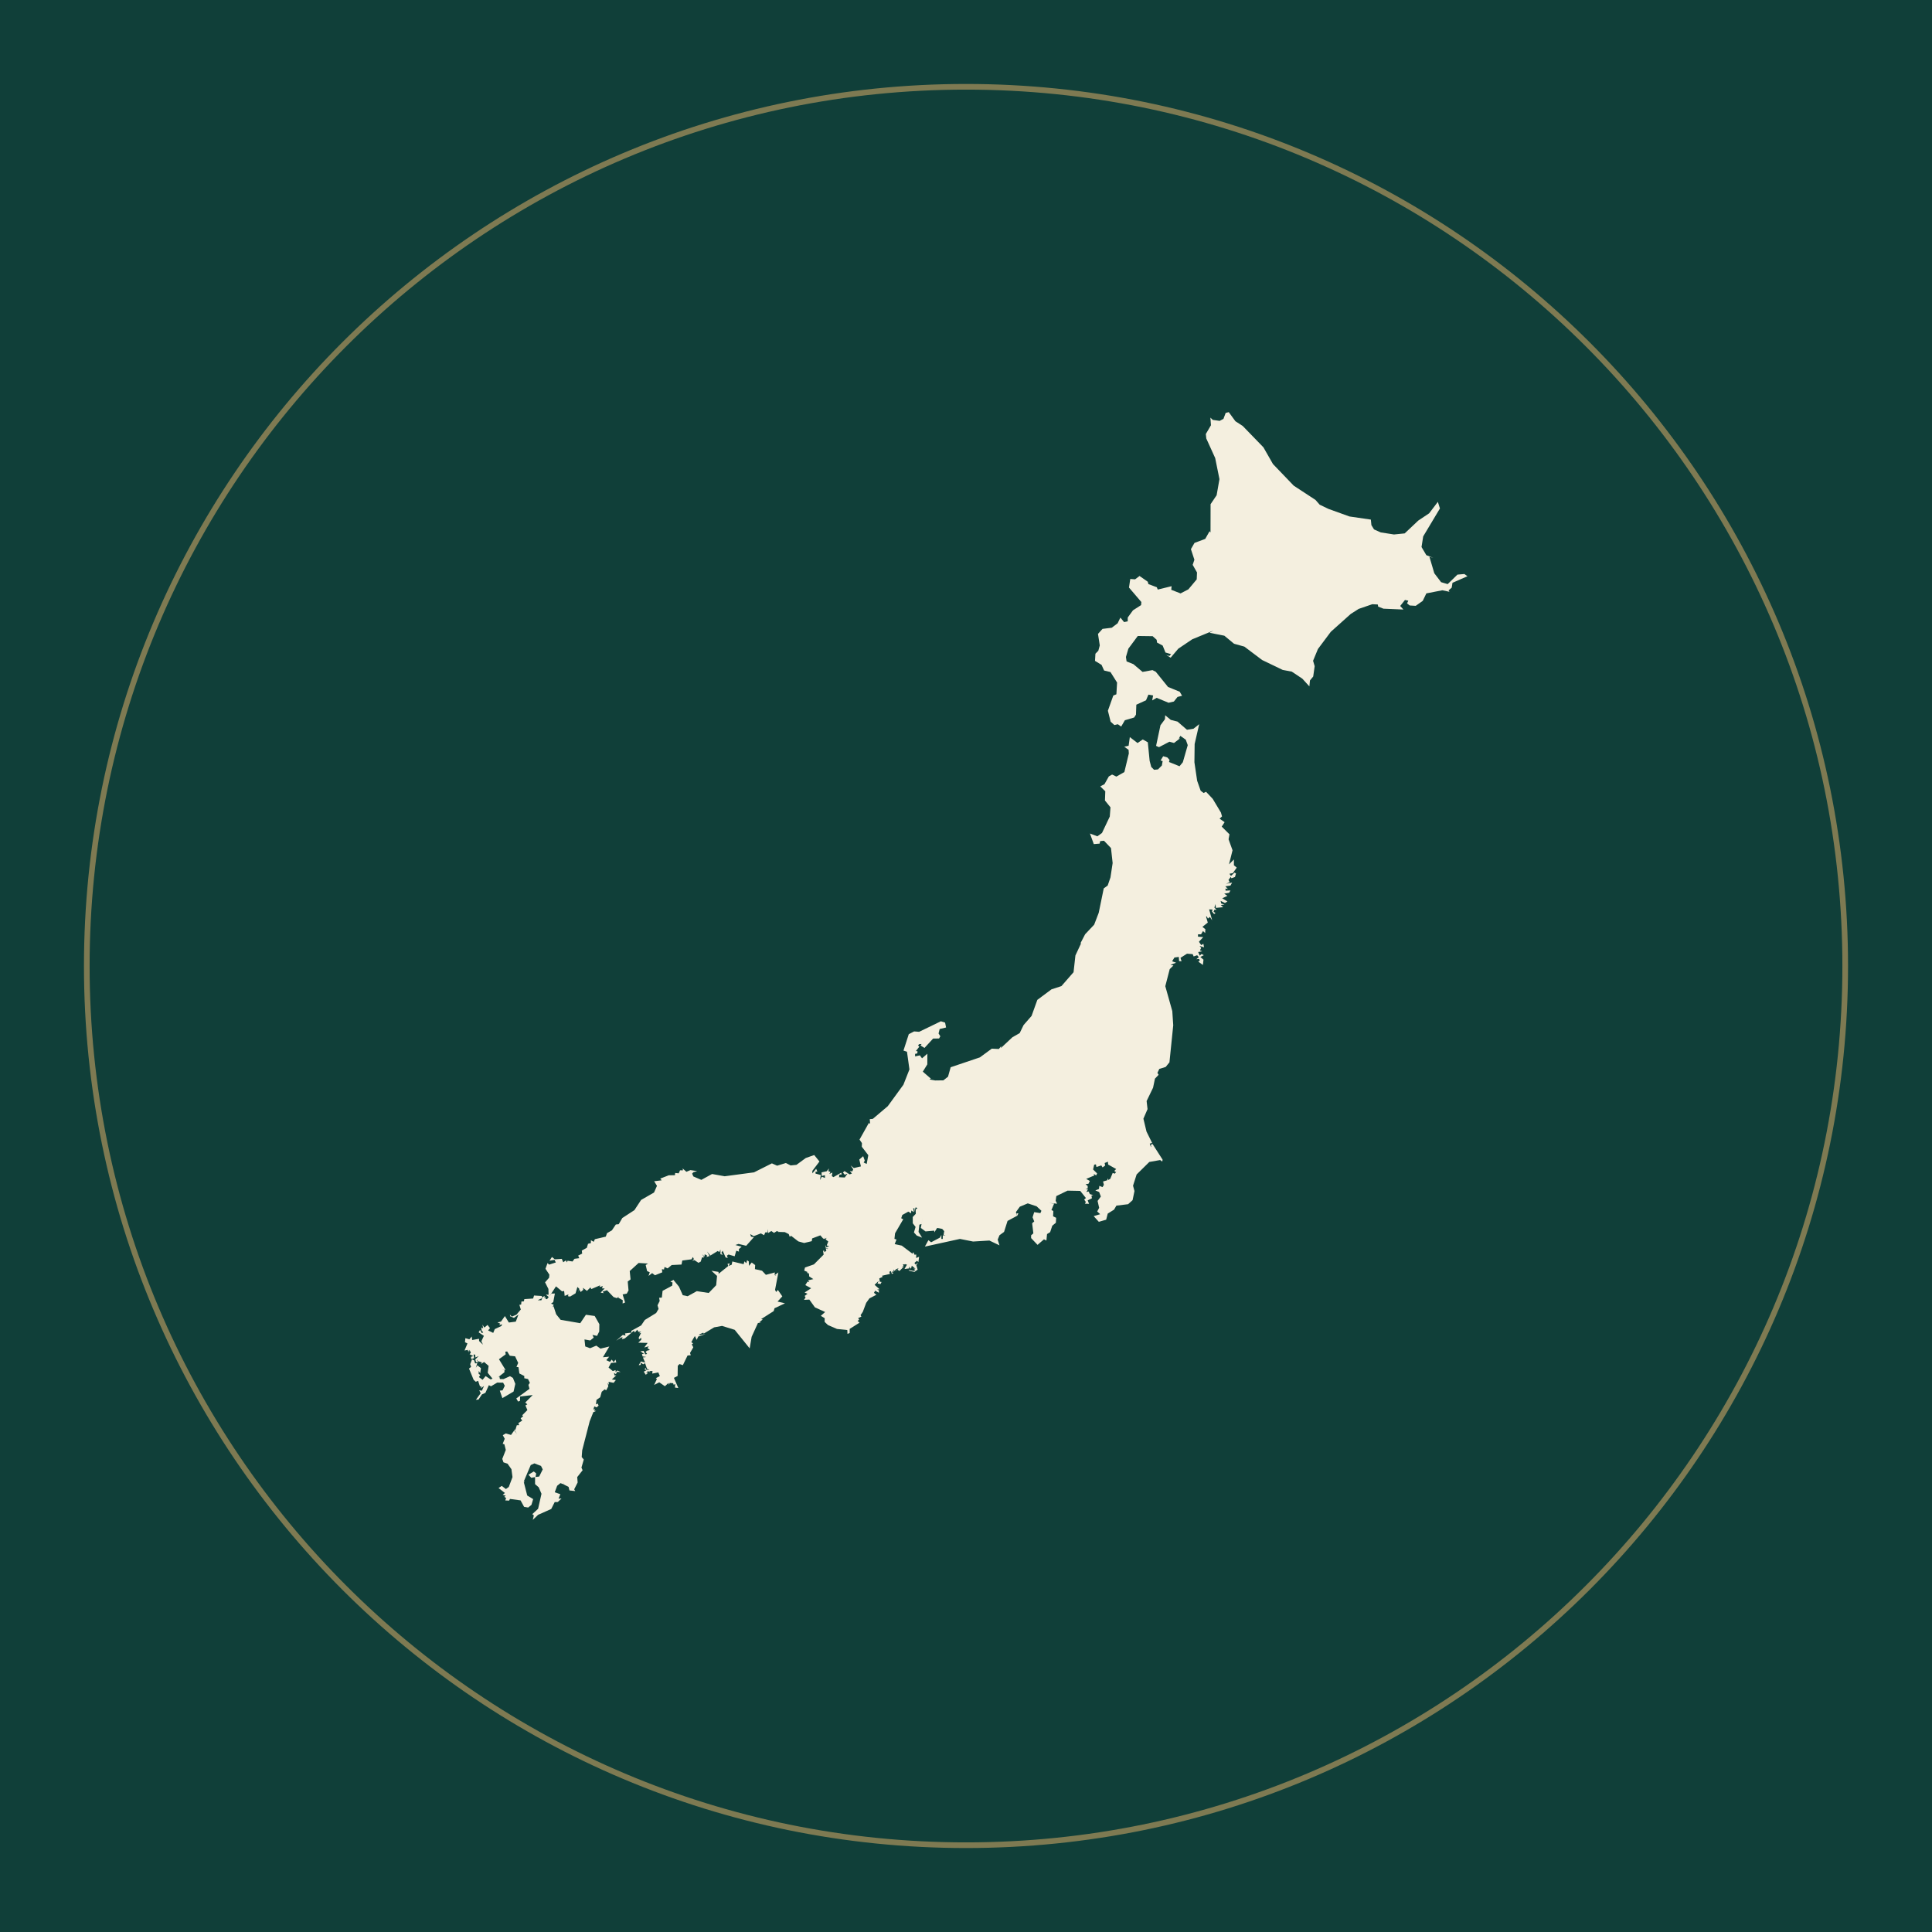
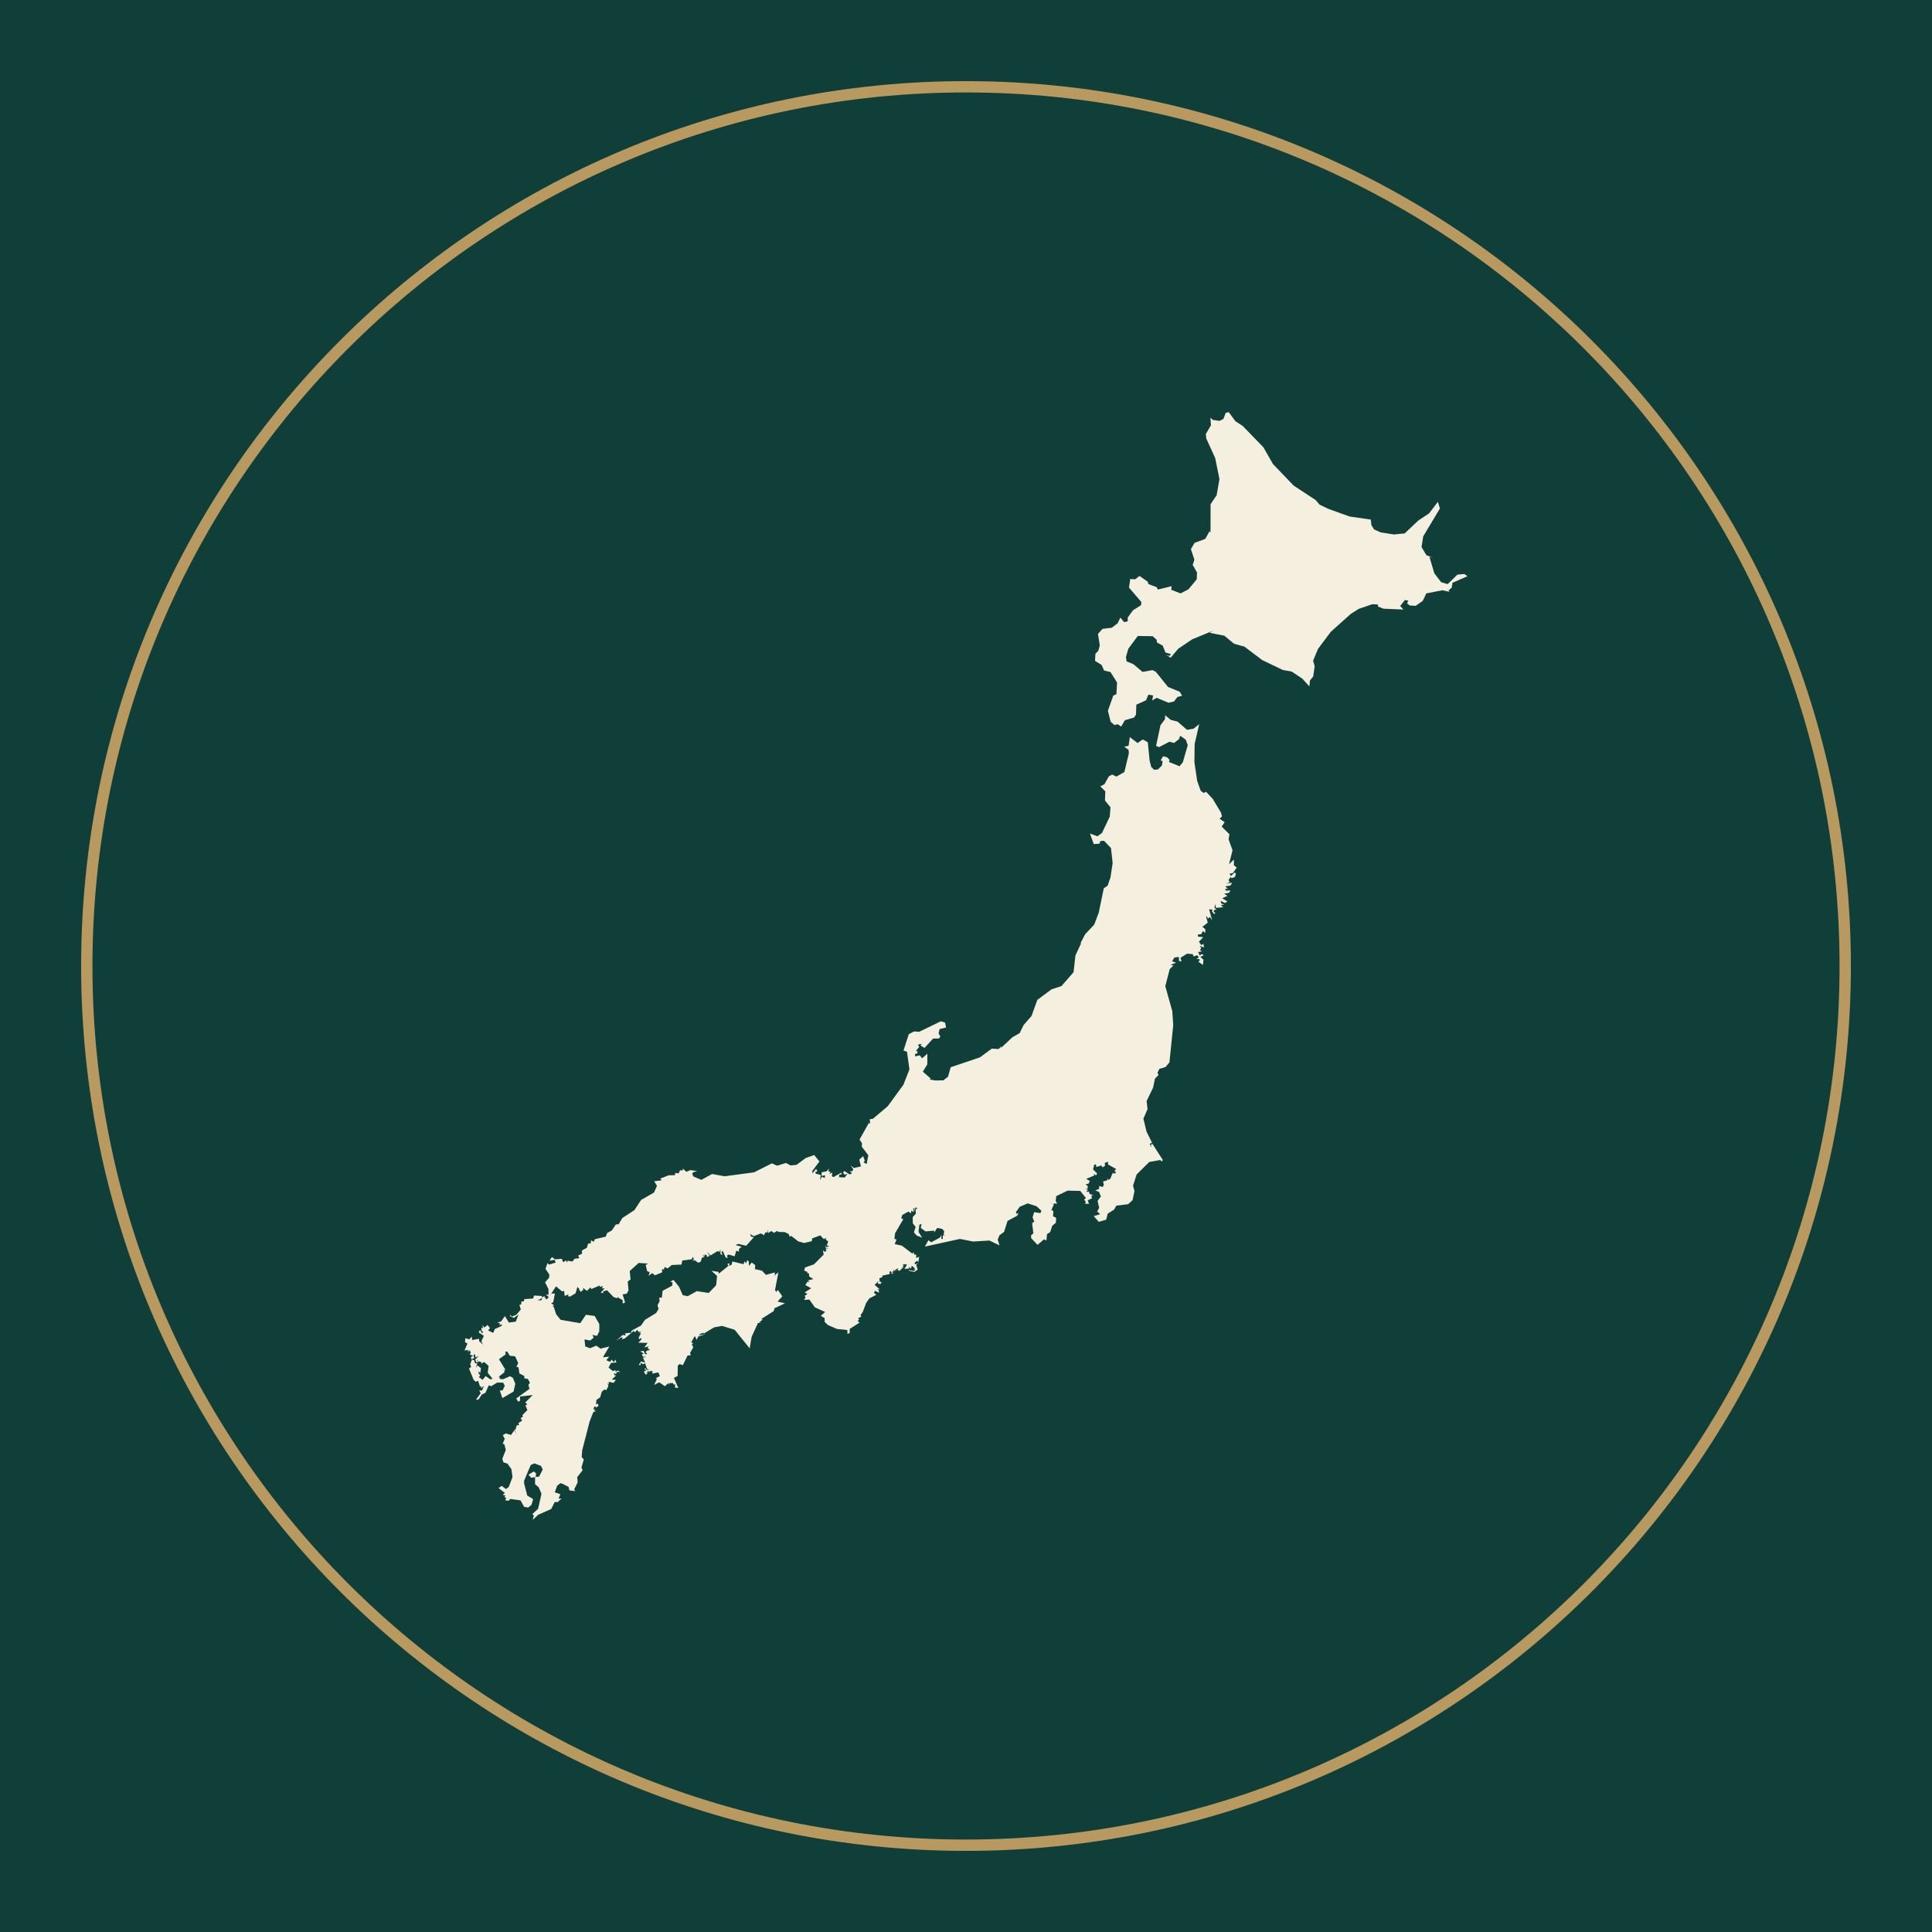
<svg xmlns="http://www.w3.org/2000/svg" viewBox="0 0 512 512">
  <rect width="512" height="512" fill="#103f39" />
-   <circle cx="256" cy="256" r="233" fill="none" stroke="#b89a60" stroke-width="1.5" opacity=".65" />
+   <circle cx="256" cy="256" r="233" fill="none" stroke="#b89a60" stroke-width="3" />
  <g fill="#f4efdf">
    <path d="M166.883,336.846L167.109,339.053L166.354,339.615L166.566,341.981L166.097,342.827L165.003,343.033L165.657,345.171L164.998,345.444L165.038,344.563L163.808,343.882L164.031,343.579L163.486,344.028L162.595,343.728L160.853,341.912L159.712,342.302L159.978,342.698L159.184,342.548L160.254,341.451L159.525,341.433L159.767,340.831L158.876,341.061L159.041,340.619L156.705,341.617L156.470,341.174L155.551,342.100L154.495,341.284L154.575,341.809L153.876,342.397L153.580,341.732L153.202,342.359L153.544,341.585L153.021,341.049L152.524,342.742L151.085,343.605L150.529,343.518L150.637,343.029L149.645,343.429L149.503,342.126L148.942,342.221L147.343,340.894L145.475,343.773L144.661,343.082L145.383,343.122L145.336,341.585L144.447,339.827L145.519,338.612L145.586,337.790L144.556,336.240L145.105,334.725L145.522,335.141L147.296,334.563L146.951,333.866L145.619,334.110L146.274,333.116L147.051,333.737L148.878,333.605L149.264,334.518L149.964,334.017L150.255,334.553L150.407,334.108L151.729,334.308L152.244,333.593L153.521,333.435L153.220,332.744L154.281,332.221L154.186,331.417L155.517,330.679L155.834,329.616L156.594,329.433L156.596,328.671L157.346,329.095L157.644,328.400L160.539,327.725L160.866,326.794L162.156,326.060L163.202,324.502L163.960,324.432L164.917,322.789L168.130,320.695L169.901,317.994L173.321,316.034L174.102,314.264L173.365,313.045L175.356,312.797L174.970,312.342L177.218,311.467L178.871,311.437L178.923,310.851L179.868,310.950L180.216,310.150L181.001,310.154L180.888,309.641L181.906,310.534L182.974,310.089L184.749,310.356L183.438,310.740L183.763,310.693L183.425,311.025L183.750,311.772L185.862,312.676L188.703,311.124L192.048,311.722L199.816,310.687L204.559,308.303L205.946,308.921L208.269,308.206L209.523,308.852L211.071,308.695L213.530,306.890L215.774,306.094L217.164,307.808L215.277,310.299L215.286,310.962L216.293,309.738L216.607,310.505L216.132,310.497L216.121,311.011L217.528,311.392L217.300,312.722L217.798,311.857L218.627,312.164L218.607,311.429L217.761,311.653L217.725,310.689L219.098,310.392L219.680,309.645L219.520,310.372L220.082,310.564L219.788,311.132L220.592,310.728L220.437,311.671L220.862,311.960L222.933,310.774L223.064,311.227L222.398,311.293L222.369,311.954L221.622,311.940L223.868,312.053L224.617,311.006L223.871,311.328L223.389,310.734L223.788,310.342L225.172,311.229L225.756,311.002L225.225,310.295L225.849,310.459L226.117,309.883L225.441,308.861L226.282,309.542L228.151,309.111L227.723,307.280L228.752,306.403L229.178,307.575L228.885,308.087L229.681,308.452L230.111,306.137L228.385,303.898L228.424,302.936L227.781,302.005L230.314,297.484L230.345,297.737L230.590,297.755L230.490,296.595L231.298,296.517L235.273,293.148L239.414,287.462L241.010,283.405L240.361,278.721L239.430,278.414L240.835,274.065L242.249,273.336L243.586,273.439L249.348,270.647L250.462,271.006L250.717,272.297L249.021,272.701L248.727,273.880L249.198,274.627L248.858,275.213L247.290,275.225L244.995,277.719L243.941,277.056L244.233,276.670L243.596,276.708L243.293,277.024L243.615,277.401L242.744,278.503L243.182,278.648L243.069,279.178L242.518,279.279L242.510,279.958L243.769,279.679L244.348,280.463L245.762,279.242L245.747,282.071L244.557,283.997L246.676,285.840L246.327,286.062L247.841,286.333L250.005,286.302L251.235,285.334L251.936,282.831L259.683,280.214L262.833,277.903L264.707,277.994L265.339,277.234L265.249,277.739L268.303,274.878L270.227,273.783L271.260,271.653L273.379,269.222L274.906,264.975L278.656,262.184L281.286,261.329L284.505,257.638L284.995,253.209L286.479,250.038L287.307,250.644L286.350,249.937L287.570,247.587L289.969,245.045L291.174,241.893L292.505,235.431L293.546,234.679L294.284,232.529L294.861,228.719L294.424,224.750L292.572,222.806L291.558,222.905L291.416,223.566L289.865,223.695L288.848,220.889L290.813,221.632L292.039,220.749L294.104,216.393L294.288,213.948L292.825,212.145L292.912,209.704L291.586,208.401L292.696,207.815L293.858,205.750L294.718,205.263L295.856,205.803L297.968,204.602L299.153,199.676L299.086,198.712L297.935,197.886L299.096,197.635L299.415,195.338L301.466,196.910L302.849,195.960L304.180,196.712L304.667,201.634L305.091,203.247L305.846,204.002L306.866,203.905L307.907,202.871L308.113,201.699L307.569,201.533L308.254,200.406L309.362,200.737L309.946,201.392L309.797,201.935L312.586,203.065L313.465,201.996L314.765,197.468L314.247,196.031L312.798,195.000L312.408,195.738L312.751,195.645L311.133,196.896L309.913,196.564L307.144,198.005L306.374,197.664L307.536,192.200L308.725,190.597L308.787,189.549L310.265,190.777L312.061,191.234L314.559,193.398L316.290,193.119L317.802,191.911L316.594,197.168L316.532,202.002L317.255,206.900L318.185,209.547L318.956,210.145L319.620,209.830L321.379,211.697L323.563,215.338L323.847,216.352L323.207,216.956L324.539,217.888L323.772,219.060L325.821,221.097L325.585,222.426L326.635,225.332L325.701,229.062L326.998,227.765L326.999,229.309L327.746,229.927L326.716,231.386L325.811,231.558L326.218,232.133L327.166,231.246L327.552,231.479L327.279,232.416L326.344,232.748L326.167,232.376L325.567,233.194L325.876,233.786L324.913,234.215L326.520,233.897L326.089,234.675L324.727,234.877L325.402,235.597L324.753,235.473L324.797,236.031L326.089,235.981L325.722,236.603L324.421,236.827L325.279,237.405L323.903,238.060L325.281,238.890L324.627,239.307L323.478,238.749L323.646,239.452L324.524,239.699L323.524,239.854L324.158,240.414L322.203,240.604L322.144,239.577L321.817,240.515L322.386,241.099L321.837,241.087L321.611,241.634L322.126,241.966L321.748,242.243L321.155,241.501L321.356,241.040L320.431,240.992L321.235,243.899L320.637,242.996L320.110,243.433L319.810,242.845L319.618,242.915L320.076,244.494L318.656,245.625L319.435,246.258L319.381,247.268L318.804,246.738L318.293,247.599L317.483,247.605L317.482,248.224L318.866,248.341L317.732,249.575L318.334,250.458L318.912,250.125L319.084,251.052L317.904,250.683L318.334,251.196L318.003,251.843L318.592,252.111L317.529,252.299L317.935,253.257L318.415,252.819L319.020,253.138L318.100,253.605L318.938,254.324L318.781,255.726L317.562,254.841L317.974,254.536L317.776,254.118L317.045,254.203L317.712,253.657L317.261,253.148L316.328,253.467L316.079,252.859L314.570,252.736L312.838,253.839L313.120,254.746L312.480,254.712L312.391,253.592L311.239,253.750L310.623,254.752L311.682,255.130L310.198,255.698L310.977,255.864L309.988,256.821L308.815,261.348L310.668,267.947L310.920,271.703L309.915,281.530L308.916,282.754L307.234,283.271L306.725,284.317L307.044,284.835L306.073,285.858L305.576,288.248L303.865,291.790L304.111,293.928L303.015,296.464L303.837,299.885L305.326,302.892L304.702,303.076L304.896,303.714L305.158,303.999L304.937,303.411L305.424,303.148L308.102,307.325L308.014,307.828L307.446,307.422L304.579,307.933L301.220,311.241L300.267,314.221L300.646,315.638L300.146,318.056L298.960,319.125L295.856,319.505L295.241,320.564L293.563,321.611L293.147,323.229L291.202,323.795L289.842,322.290L291.547,321.774L290.771,321.047L291.287,320.091L290.872,318.256L291.737,317.093L291.281,315.896L290.277,315.474L291.235,315.096L291.338,314.268L292.180,314.599L292.539,313.991L292.315,313.110L293.447,312.779L293.574,312.247L293.708,312.706L294.238,312.393L294.869,310.853L295.438,311.023L295.755,310.716L295.353,310.433L295.943,310.372L295.274,310.336L295.797,309.802L293.664,308.612L293.617,307.858L292.744,308.210L292.878,308.885L292.193,309.378L291.857,308.844L290.573,309.273L290.424,308.566L289.968,308.652L289.682,309.929L290.738,310.960L290.501,311.497L289.811,311.067L290.022,311.502L287.853,312.423L288.809,312.964L288.466,313.702L287.687,313.837L288.250,314.308L288.258,314.937L287.694,315.131L288.320,315.209L287.882,315.876L288.500,315.759L288.814,316.438L289.723,316.723L289.249,316.846L289.370,317.557L288.250,318.101L288.601,319.024L287.504,318.990L287.764,318.549L287.323,317.903L287.776,317.485L286.272,315.599L282.914,315.533L279.932,316.975L279.762,318.226L280.150,318.990L277.987,318.796L279.341,318.984L278.641,320.691L279.144,320.908L279.082,322.332L279.891,322.732L279.815,324.048L278.866,324.828L278.299,326.533L277.477,327.042L277.309,328.752L276.665,328.432L274.961,329.899L273.254,328.105L273.253,327.372L273.850,326.856L273.531,324.173L274.080,323.698L273.645,322.595L274.073,321.229L275.713,321.489L275.986,320.871L274.703,319.677L272.368,318.907L270.266,319.788L269.246,321.192L269.392,322.124L269.411,321.530L269.887,321.574L269.586,322.172L267.011,323.555L266.085,326.468L264.878,327.349L264.401,328.509L264.877,330.031L262.202,328.756L257.878,329.018L254.395,328.327L245.109,330.360L246.033,328.663L246.761,329.218L249.087,327.986L249.477,327.277L249.476,328.327L249.840,328.337L249.862,327.400L250.569,327.347L250.059,327.242L250.226,326.272L249.693,325.668L248.356,325.418L247.611,326.583L247.573,326.131L245.270,326.339L244.021,325.407L244.539,322.663L244.210,324.383L243.645,324.557L243.422,326.468L244.366,327.990L242.948,327.436L242.205,326.610L242.638,325.143L241.899,324.189L241.884,322.522L242.692,321.671L242.659,320.562L243.128,320.140L242.653,319.960L242.303,321.152L242.362,320.265L242.013,320.168L242.182,321.215L241.500,320.798L241.453,321.538L240.722,321.091L239.125,321.978L238.827,322.851L239.373,323.114L237.201,326.826L237.041,328.319L237.583,328.479L237.106,329.701L238.983,330.105L241.811,332.243L242.059,331.819L242.352,332.514L242.818,332.470L242.790,333.385L243.570,333.054L243.393,334.450L242.991,334.122L242.338,334.683L242.623,335.117L243.323,334.664L242.827,335.246L243.185,336.466L242.329,337.064L240.998,336.784L240.769,336.539L242.128,336.810L242.576,336.588L242.107,336.157L242.643,336.256L241.639,335.424L241.423,336.224L240.926,335.670L240.961,336.141L239.702,336.295L240.361,335.131L239.805,335.009L239.630,335.503L239.769,335.074L239.262,335.068L239.468,335.486L238.901,335.816L239.542,335.650L238.363,336.826L237.824,336.489L238.133,336.093L237.436,336.353L237.439,336.994L237.310,336.440L237.086,336.806L236.717,336.434L236.936,337.226L236.666,336.822L236.395,337.206L236.785,337.406L236.349,337.606L236.097,336.858L235.682,337.038L235.850,337.606L233.738,338.087L233.903,338.402L233.026,338.780L233.142,339.681L233.630,339.732L233.340,340.297L232.550,340.132L232.864,339.443L231.777,340.491L233.088,341.649L232.445,341.750L232.918,341.944L232.914,342.589L231.922,342.053L231.615,342.617L232.251,343.124L230.402,344.090L229.550,345.268L228.661,347.632L228.051,348.542L228.290,348.905L227.427,349.316L227.687,349.740L227.263,350.035L227.783,350.520L225.177,352.171L225.171,353.258L224.590,353.496L224.543,352.470L221.813,352.189L219.425,351.156L218.534,350.316L218.553,349.334L217.524,348.711L218.665,347.697L215.961,346.464L214.480,344.401L213.064,344.476L213.489,343.842L213.241,343.442L214.002,342.860L213.232,342.528L214.964,341.401L213.419,340.562L214.014,339.623L214.491,339.798L214.161,339.299L215.544,338.978L214.445,338.265L214.385,337.493L213.764,337.283L214.096,337.133L213.128,336.721L213.331,335.901L215.696,335.076L218.276,332.482L218.132,331.597L218.313,331.296L218.506,331.831L219.002,331.438L218.820,330.843L219.336,330.849L219.188,331.292L219.415,330.792L218.840,330.714L218.701,329.924L219.010,330.536L219.753,330.233L219.085,330.055L219.498,329.006L218.802,328.469L219.059,328.038L218.540,328.305L218.240,328.333L218.689,327.917L218.197,328.289L217.401,327.378L215.235,328.194L215.125,328.923L213.103,329.406L211.565,328.982L209.639,327.491L209.289,327.774L209.025,327.046L207.990,326.523L206.407,326.476L206.496,326.113L206.326,326.541L205.951,326.210L205.114,326.727L204.413,326.230L203.529,326.786L203.396,325.709L203.355,326.586L202.809,326.606L202.492,327.339L201.639,326.866L199.756,327.592L198.811,327.046L199.028,327.723L199.780,327.871L197.743,330.142L195.707,329.649L194.891,329.944L196.540,330.392L195.803,331.025L195.831,331.694L195.118,331.451L194.691,332.926L193.071,332.459L192.637,332.769L192.869,333.363L192.305,333.243L191.504,331.437L191.178,332.017L191.577,332.538L190.933,332.389L190.930,331.132L190.606,331.803L190.207,331.528L188.269,332.720L187.370,331.661L188.048,332.858L187.180,333.126L187.440,332.773L186.748,332.390L186.701,333.021L186.101,332.377L186.614,333.225L186.042,333.245L185.694,334.343L185.097,334.660L184.028,333.941L183.422,334.137L183.888,333.690L183.631,333.120L183.252,333.730L180.813,334.054L180.612,335.117L178.007,335.246L176.932,336.139L176.110,335.761L175.971,336.424L175.407,336.345L175.508,337.178L173.569,337.964L172.827,337.384L171.877,338.131L172.186,337.155L171.491,336.854L171.115,335.246L171.729,334.854L169.236,334.700L166.883,336.846Z" />
    <path d="M321.387,111.272L323.225,111.538L324.233,110.991L324.812,109.433L325.631,109.219L327.392,111.627L329.332,112.884L334.816,118.542L337.349,122.975L342.854,128.710L348.610,132.476L349.722,133.743L352.056,134.864L357.626,136.871L363.288,137.697L363.435,139.162L364.133,140.300L365.907,141.092L369.419,141.642L372.255,141.357L375.861,137.954L378.740,136.030L381.046,132.993L381.597,134.745L377.161,142.153L376.719,144.970L377.996,147.126L379.862,147.835L378.818,147.558L380.101,151.910L381.905,154.281L383.646,154.796L386.238,152.280L388.072,152.117L388.891,152.707L384.924,154.446L384.716,155.738L383.883,156.465L384.131,156.833L382.240,156.427L377.998,157.253L377.035,159.243L375.183,160.549L373.585,160.456L372.883,159.896L373.218,159.185L372.333,158.995L371.068,160.591L371.918,161.531L366.635,161.310L365.227,160.759L365.132,160.195L363.669,160.124L360.055,161.369L357.940,162.719L352.677,167.433L349.267,171.993L347.979,175.111L348.401,176.544L348.014,179.280L347.150,180.331L346.997,181.901L345.136,179.858L342.333,177.987L339.928,177.536L334.481,174.913L329.760,171.355L327.038,170.603L324.464,168.468L320.532,167.694L321.590,167.098L315.947,169.423L312.256,171.911L310.238,174.293L309.084,173.596L309.911,173.840L310.345,173.357L308.864,172.923L308.117,171.082L306.629,170.292L306.524,169.547L305.465,168.597L301.524,168.544L299.026,171.911L298.385,174.107L298.555,175.279L300.381,176.021L302.789,178.063L305.421,177.585L306.294,178.029L309.539,182.052L312.635,183.317L313.259,184.386L312.051,184.701L311.092,185.908L309.686,186.237L306.529,184.936L305.339,185.621L305.589,184.301L304.345,184.083L303.708,185.584L301.140,186.750L301.043,189.393L300.551,190.149L298.104,190.868L297.126,192.547L296.240,191.931L295.322,192.147L294.331,191.258L293.602,188.346L295.039,184.321L295.856,183.996L296.036,180.882L294.290,178.106L292.601,177.698L291.923,176.200L290.189,175.140L290.298,173.244L291.073,172.444L291.452,171.040L290.978,167.993L292.181,166.661L294.617,166.358L296.186,165.176L296.911,163.669L297.900,164.861L298.859,164.661L298.862,163.648L300.249,161.741L302.405,160.357L302.469,159.540L299.194,155.709L299.531,153.430L300.809,153.527L301.986,152.642L304.165,154.161L304.345,154.794L306.567,155.626L306.814,156.241L310.485,155.348L310.395,156.301L312.856,157.261L314.930,156.186L317.142,153.543L317.219,151.704L316.074,149.692L316.526,148.338L315.605,145.533L316.553,143.879L319.399,142.810L320.545,140.789L320.800,141.098L320.815,133.618L322.420,131.237L323.167,126.976L322.038,121.395L319.679,116.202L319.556,115.020L320.915,112.698L320.768,110.670L321.387,111.272Z" />
    <path d="M128.636,369.116L127.712,369.540L126.813,370.902L126.123,370.956L127.388,369.219L127.003,368.433L127.712,368.546L128.266,367.293L127.428,367.911L127.591,367.432L127.202,367.428L126.699,365.923L126.092,366.184L125.520,365.668L124.291,362.678L124.851,362.243L124.609,361.530L125.093,360.267L125.629,360.473L125.915,361.310L126.484,361.255L126.102,362.476L126.517,361.825L127.455,362.573L127.256,363.935L126.877,363.302L126.846,364.098L127.279,364.371L126.922,364.943L127.885,365.668L128.693,364.678L130.032,365.563L130.519,365.357L129.250,363.801L129.491,361.969L128.297,360.942L127.446,361.488L127.715,361.045L126.545,360.678L126.607,360.209L126.421,360.597L126.803,361.013L126.179,361.005L125.960,360.249L126.873,359.368L125.996,359.740L125.920,358.984L125.500,358.956L125.644,359.920L124.913,360.201L124.797,359.578L125.446,359.376L124.439,358.875L124.784,358.497L124.447,357.703L124.276,358.443L124.192,357.877L123.862,358.099L124.080,357.723L123.109,357.891L123.881,356.031L123.221,355.697L123.329,354.632L124.380,354.931L125.023,354.179L125.123,355.119L126.960,354.789L126.958,355.375L127.987,356.349L127.570,355.436L128.235,354.018L126.842,353.076L127.213,352.452L127.699,353.288L128.070,353.082L127.637,352.629L127.570,351.793L128.044,352.037L127.861,351.031L128.340,351.823L129.213,351.124L129.854,351.975L129.350,352.581L130.710,353.234L131.119,352.225L132.879,351.403L133.066,350.922L132.284,351.201L132.567,350.776L131.840,350.459L132.778,350.223L133.803,348.772L134.851,350.483L136.690,350.249L137.399,348.364L136.211,349.251L135.220,348.853L135.121,348.382L135.650,348.909L136.857,348.410L138.016,347.032L137.641,345.792L138.114,345.717L138.182,344.919L138.835,344.872L138.952,344.278L141.283,344.123L141.529,343.324L143.572,343.450L143.706,343.999L142.496,344.573L143.451,344.593L143.852,343.664L144.389,343.482L144.246,343.957L144.644,343.757L144.501,344.157L144.958,344.314L146.121,342.813L147.052,342.795L146.619,345.058L146.032,345.478L146.732,345.773L146.441,346.402L146.688,346.161L147.383,348.289L148.576,349.770L153.771,350.657L155.270,348.428L157.601,348.746L158.835,350.914L158.804,352.858L158.222,354.026L157.000,353.767L157.345,354.482L156.419,355.234L154.894,354.967L155.095,356.820L156.359,357.291L158.031,356.610L159.130,357.400L161.477,356.836L159.782,359.685L161.446,359.538L160.675,360.457L161.642,360.910L162.116,360.302L162.643,361.001L163.107,360.306L163.333,361.076L161.925,361.195L161.273,362.419L162.407,363.349L163.130,363.086L163.135,363.622L163.615,363.187L164.470,363.611L163.532,363.549L163.217,364.155L162.710,363.814L162.863,364.509L163.329,364.468L162.141,365.573L163.213,365.717L162.615,366.461L161.281,366.198L161.377,366.998L161.026,366.483L161.209,367.390L160.642,368.449L160.241,368.186L159.460,368.837L159.059,370.300L158.072,370.987L157.935,372.183L158.402,371.957L158.636,372.504L158.087,372.975L157.502,372.706L157.225,373.591L157.750,373.286L157.433,373.828L157.985,373.919L157.235,374.234L156.272,376.661L154.289,384.343L154.157,386.133L154.708,386.792L154.088,388.928L154.399,389.629L152.970,391.446L153.083,392.870L152.164,394.679L152.442,395.151L150.909,394.982L150.681,394.042L149.361,393.375L149.506,392.565L149.348,393.337L148.522,393.046L147.651,393.743L147.020,395.461L148.498,395.980L148.022,397.162L148.810,397.103L147.817,398.055L147.005,398.061L146.083,399.892L142.601,401.442L141.192,402.781L141.475,401.595L141.066,401.262L142.604,399.839L143.500,395.865L142.763,394.151L141.797,393.311L141.794,391.444L140.791,391.633L140.046,390.813L141.462,389.952L142.093,390.482L141.929,391.411L142.886,391.302L143.829,389.409L143.371,388.483L141.619,387.812L140.649,388.255L138.854,392.496L139.062,392.884L138.789,392.684L139.717,396.323L141.292,397.275L140.844,398.799L139.976,399.514L138.889,399.328L137.950,397.615L135.147,397.231L134.920,397.681L133.895,397.631L134.132,396.996L133.646,396.665L134.042,396.392L133.221,396.127L133.808,395.655L132.119,394.341L132.971,393.779L134.066,394.610L134.833,394.058L135.815,391.446L135.537,389.362L134.509,387.895L133.425,387.536L133.107,386.624L134.040,384.246L133.662,382.739L133.218,382.630L133.757,381.288L133.247,380.346L134.040,379.873L135.430,380.276L136.278,379.067L136.989,380.039L136.268,378.815L136.589,378.902L136.958,377.703L137.576,377.675L137.380,377.121L138.387,376.475L137.980,375.865L138.655,375.309L138.387,375.066L139.763,373.686L139.245,372.450L139.753,372.165L139.201,371.684L141.174,369.702L137.845,370.078L137.788,371.264L137.296,371.423L136.819,370.607L140.324,368.053L140.039,367.024L140.422,366.444L139.930,365.454L138.941,365.248L138.941,364.650L137.640,363.979L137.406,362.328L136.862,362.241L137.327,361.187L136.502,359.435L135.098,359.283L134.405,358.152L133.906,358.224L134.017,358.911L132.229,360.209L133.986,363.070L133.040,362.936L133.695,363.096L133.669,363.672L131.889,365.072L132.338,364.800L132.481,365.458L133.427,365.479L135.160,364.701L135.927,365.159L136.561,366.733L136.101,368.776L133.136,370.520L132.453,368.534L133.183,368.459L133.774,367.238L133.324,366.416L131.758,366.404L130.125,367.380L129.553,367.093L128.636,369.116Z" />
    <path d="M174.870,364.666L174.459,363.702L172.858,364.018L172.920,363.327L172.047,363.357L172.371,363.678L171.488,363.264L171.694,363.611L171.209,363.923L171.694,363.973L171.117,364.311L170.604,363.504L171.299,363.147L170.772,362.862L171.209,362.504L171.168,362.981L172.134,363.056L171.451,362.720L170.955,361.259L170.465,361.544L169.767,361.122L169.806,361.700L169.262,361.793L169.855,360.789L170.978,361.118L170.380,359.744L171.282,359.617L170.292,359.469L170.133,358.827L170.674,358.794L169.716,358.107L170.570,357.994L171.011,358.928L171.500,358.802L171.086,358.293L171.444,357.946L172.234,357.764L171.586,357.238L171.949,356.784L170.743,357.095L171.630,355.889L169.154,355.824L169.942,355.048L169.934,354.523L169.352,354.943L169.267,354.480L169.870,353.282L169.337,353.322L169.942,352.908L169.195,352.951L168.858,352.391L168.260,353.128L167.975,352.664L165.575,354.703L164.763,354.939L165.044,354.442L164.647,354.428L163.282,355.297L165.054,353.767L165.775,353.945L165.634,353.369L167.328,353.161L167.303,352.684L169.907,351.253L170.892,349.800L173.893,347.954L174.530,346.867L174.248,345.919L174.825,344.775L174.676,343.920L175.392,343.878L175.590,342.084L178.143,340.706L178.227,339.869L177.651,339.667L178.467,339.176L179.946,340.995L180.943,343.244L182.227,343.510L184.659,342.169L187.816,342.649L189.792,340.599L190.026,338.135L188.542,336.765L190.413,337.064L190.444,337.564L192.980,335.521L192.816,334.915L193.426,334.818L193.068,335.482L193.902,335.169L194.072,334.304L197.073,335.022L197.271,334.270L197.779,334.759L197.985,333.969L198.432,334.282L198.479,335.460L199.216,334.581L200.127,335.256L200.065,336.329L201.951,336.759L202.970,337.844L205.320,337.210L205.311,337.925L205.763,338.150L205.387,337.863L206.278,337.206L205.400,341.809L205.685,342.395L206.146,341.849L207.320,343.547L206.056,344.929L208.034,345.389L205.258,346.695L205.042,347.446L201.696,349.582L202.138,349.657L201.209,350.443L201.703,350.522L200.863,350.607L199.189,354.276L198.669,357.331L194.708,352.419L191.352,351.379L189.258,351.760L186.492,353.423L186.377,353.181L185.470,353.557L185.153,353.852L186.980,353.545L185.035,354.199L184.635,355.078L184.152,354.062L183.657,354.874L183.209,355.715L183.690,355.986L183.324,356.273L183.731,357.046L182.863,358.558L183.070,359.158L182.214,359.217L180.966,361.781L180.082,361.486L179.616,361.946L179.577,364.638L178.594,365.151L179.758,367.833L178.884,367.725L178.929,366.752L178.542,367.002L178.383,366.566L177.479,366.501L177.290,366.984L177.167,366.489L176.203,367.362L174.709,366.327L173.353,367.026L174.086,365.460L173.811,365.226L174.870,364.666Z" />
  </g>
</svg>
